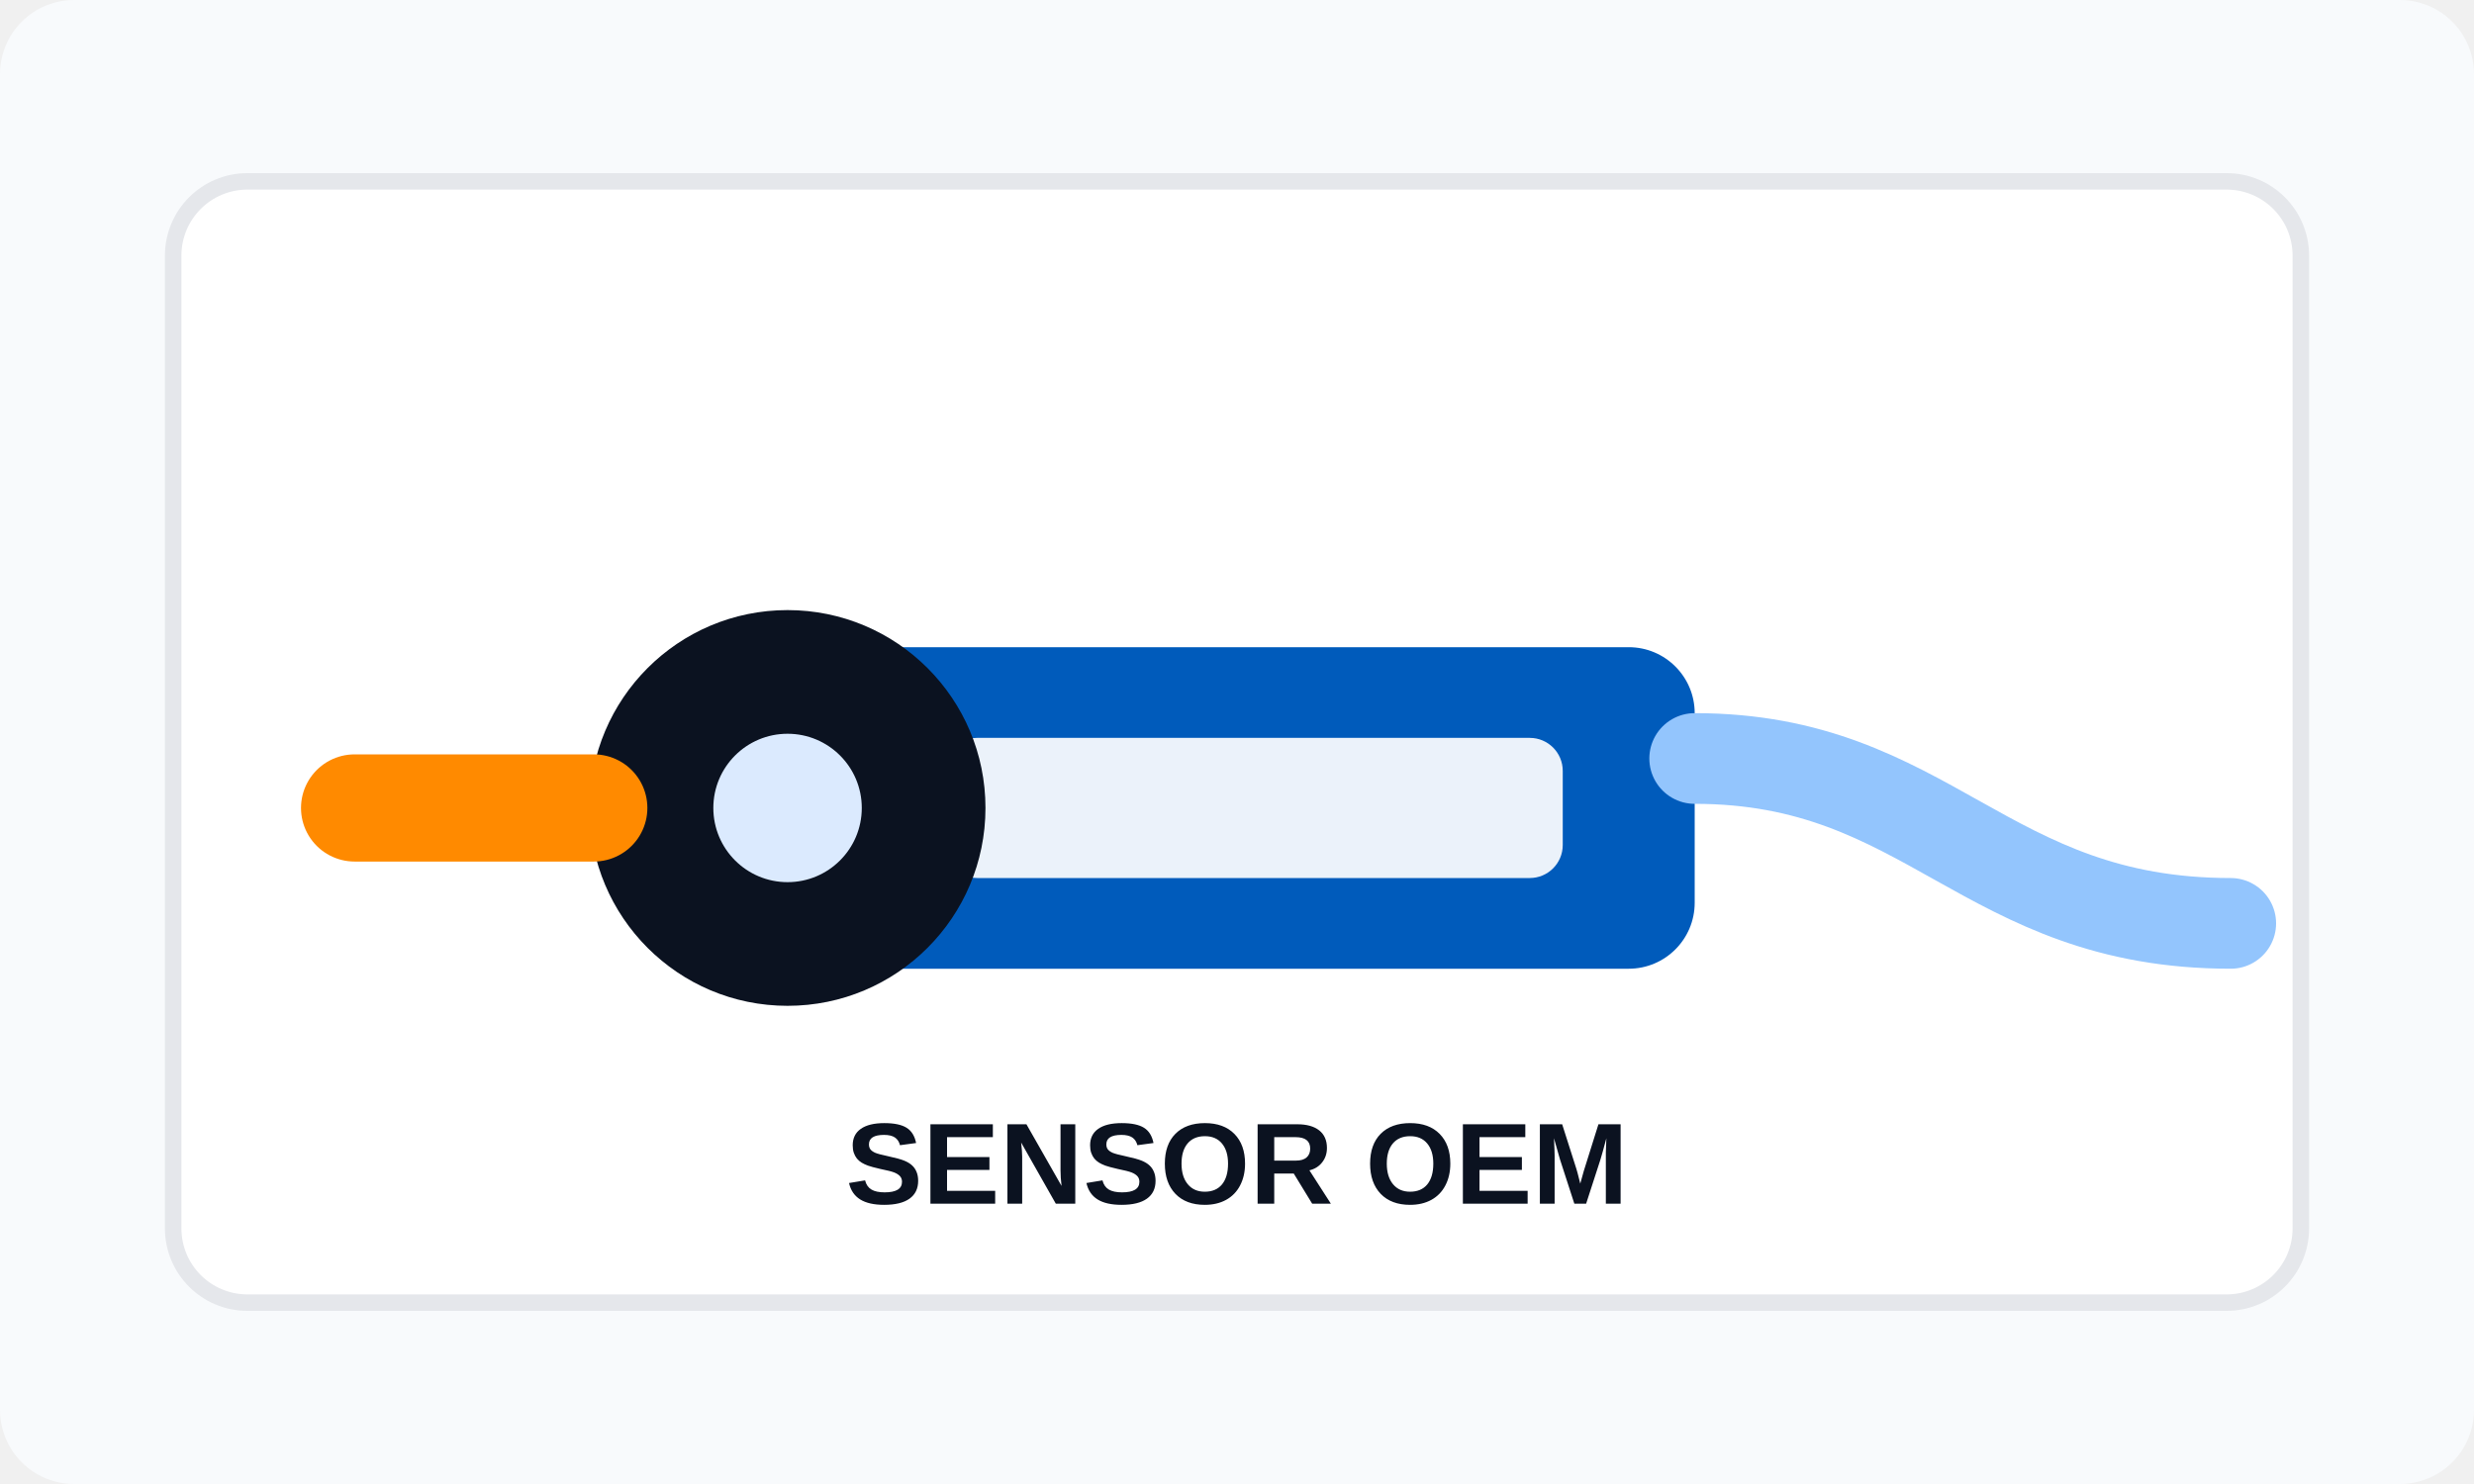
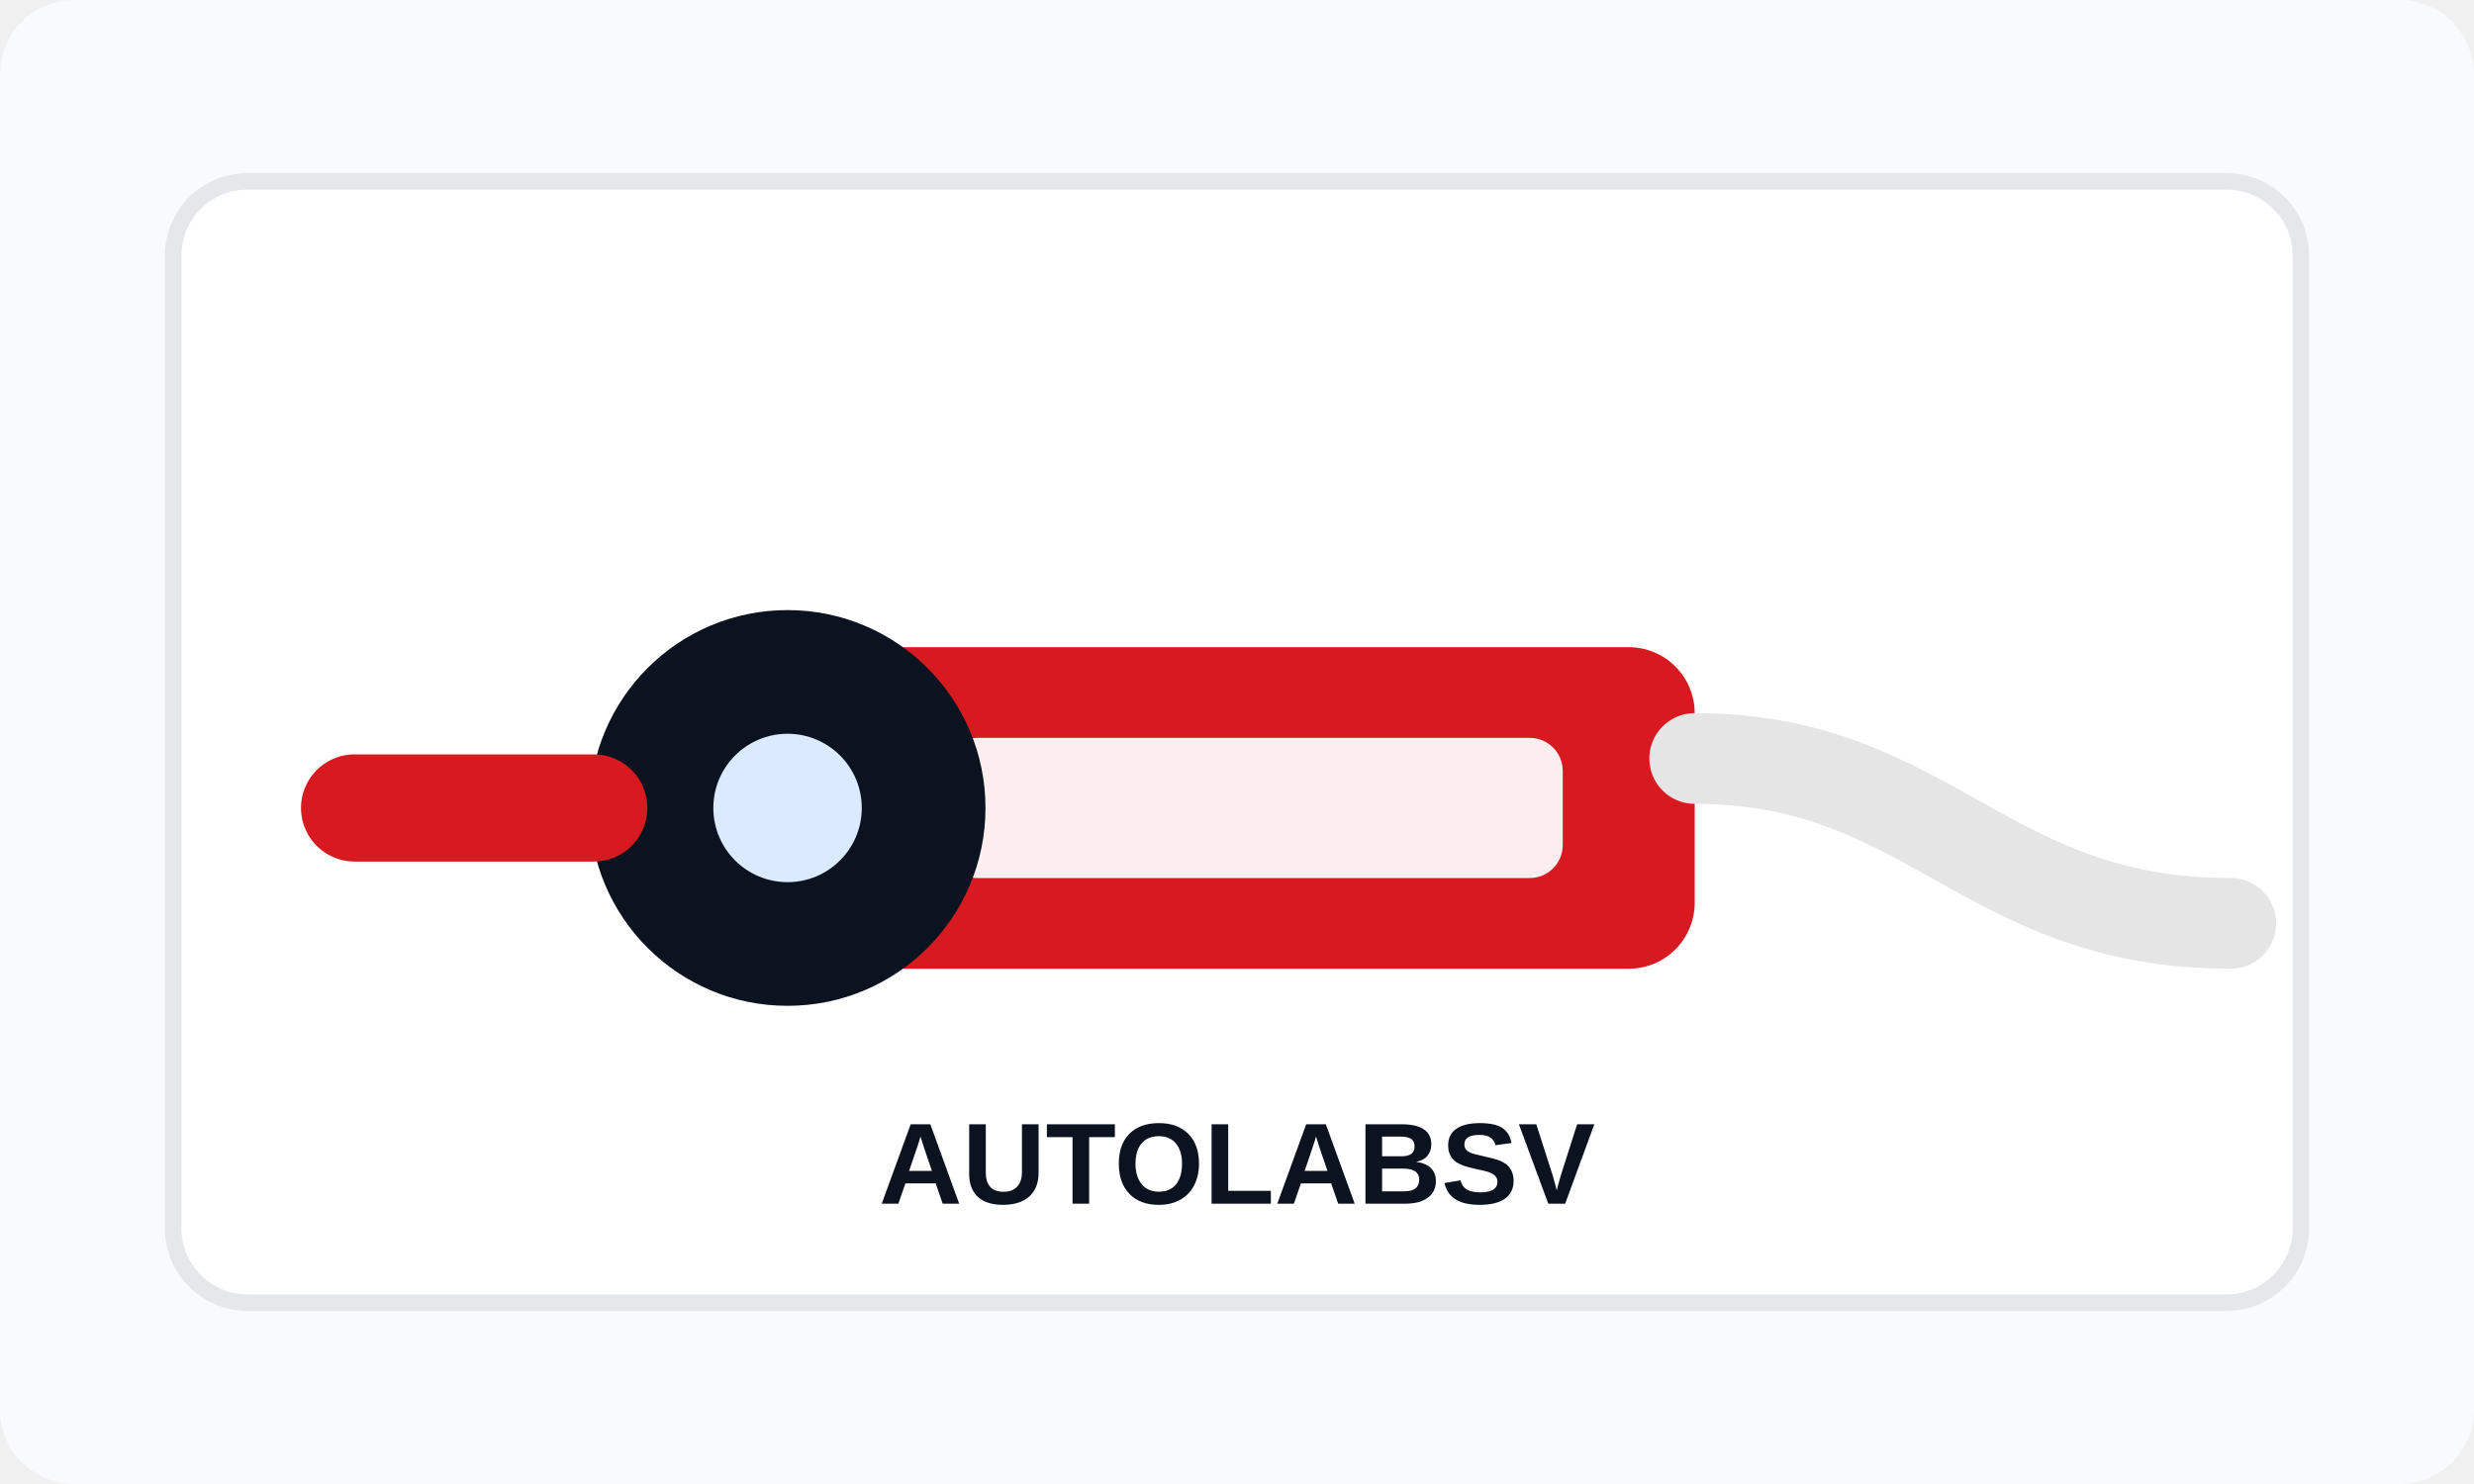
<svg xmlns="http://www.w3.org/2000/svg" viewBox="0 0 600 360">
  <rect width="600" height="360" rx="18" fill="#f8fafc" />
  <rect x="42" y="44" width="516" height="272" rx="18" fill="#ffffff" stroke="#e5e7eb" stroke-width="4" />
  <g transform="translate(86 112)">
-     <rect x="115" y="45" width="210" height="78" rx="16" fill="#005bbb" />
+     <rect x="115" y="45" width="210" height="78" rx="16" fill="#D71920" />
    <rect x="143" y="67" width="150" height="34" rx="8" fill="#ffffff" opacity=".92" />
    <circle cx="105" cy="84" r="48" fill="#0b1220" />
    <circle cx="105" cy="84" r="18" fill="#dbeafe" />
-     <path d="M325 72 C382 72 395 112 455 112" stroke="#93c5fd" stroke-width="22" fill="none" stroke-linecap="round" />
-     <path d="M0 84 H58" stroke="#ff8a00" stroke-width="26" stroke-linecap="round" />
+     <path d="M325 72 C382 72 395 112 455 112" stroke="#E5E5E5" stroke-width="22" fill="none" stroke-linecap="round" />
+     <path d="M0 84 H58" stroke="#D71920" stroke-width="26" stroke-linecap="round" />
  </g>
-   <text x="300" y="292" text-anchor="middle" fill="#0b1220" font-family="Arial" font-size="28" font-weight="900">SENSOR OEM</text>
+   <text x="300" y="292" text-anchor="middle" fill="#0b1220" font-family="Arial" font-size="28" font-weight="900">AUTOLABSV</text>
</svg>
